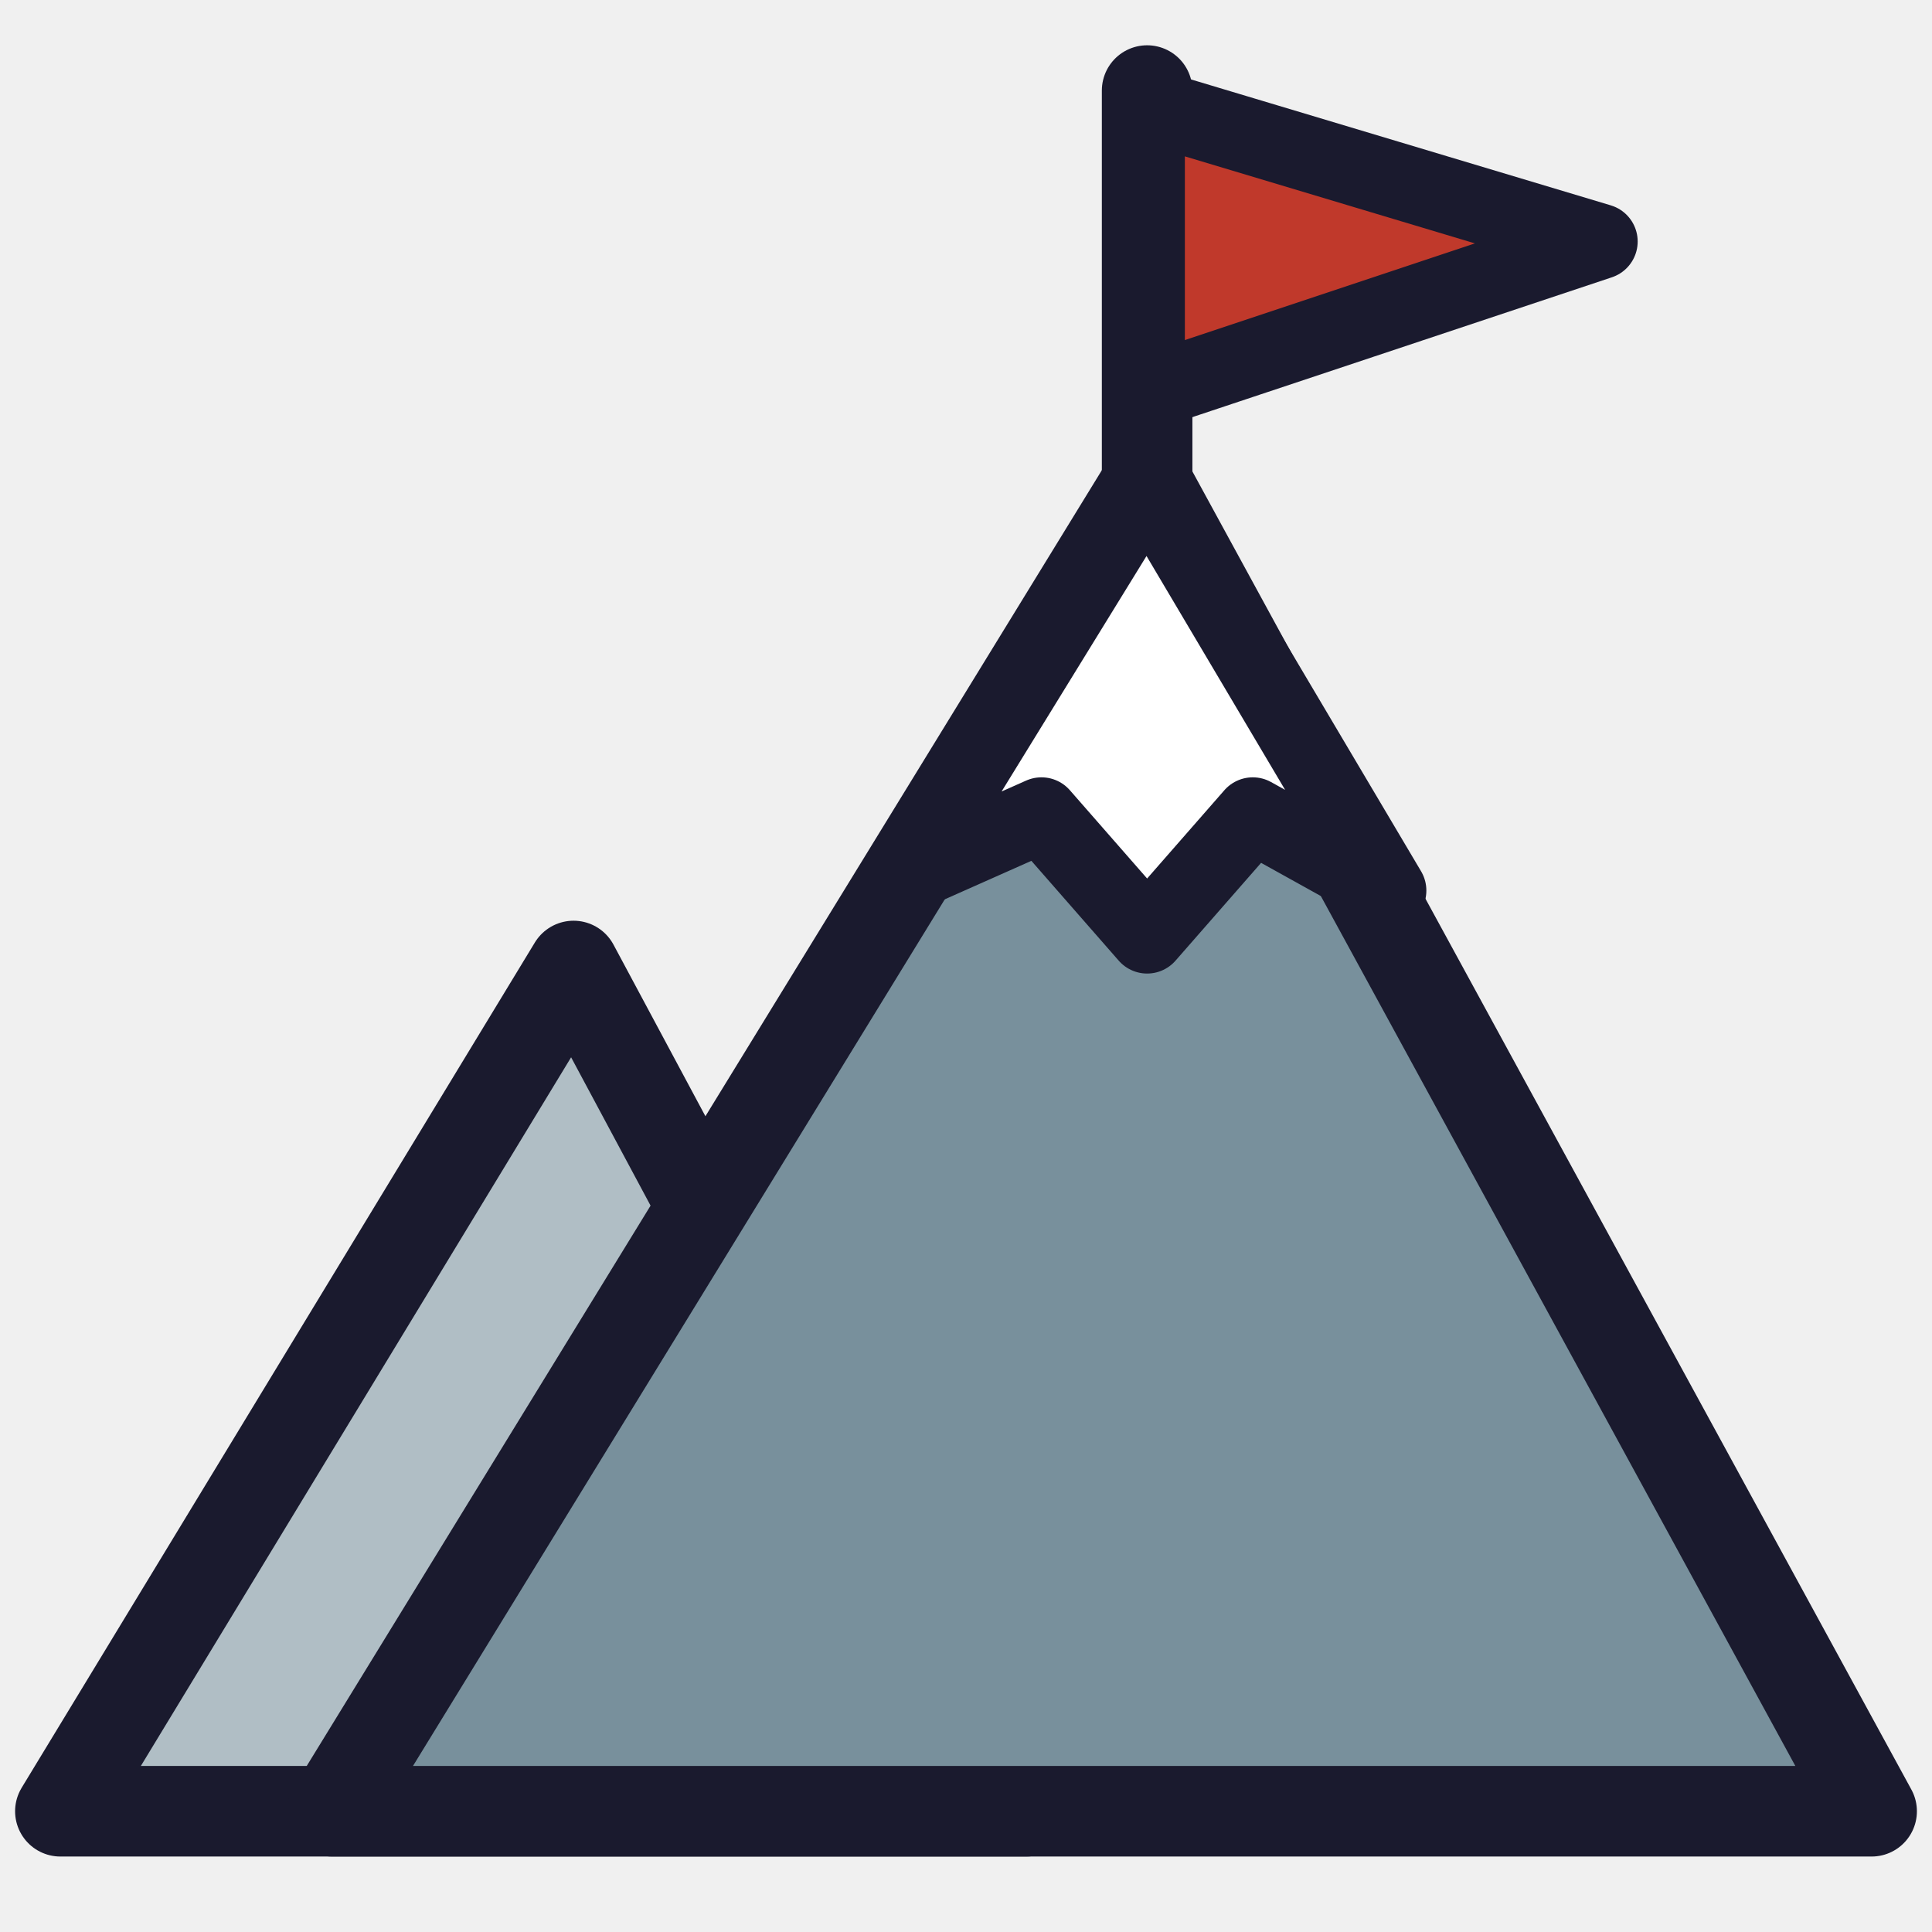
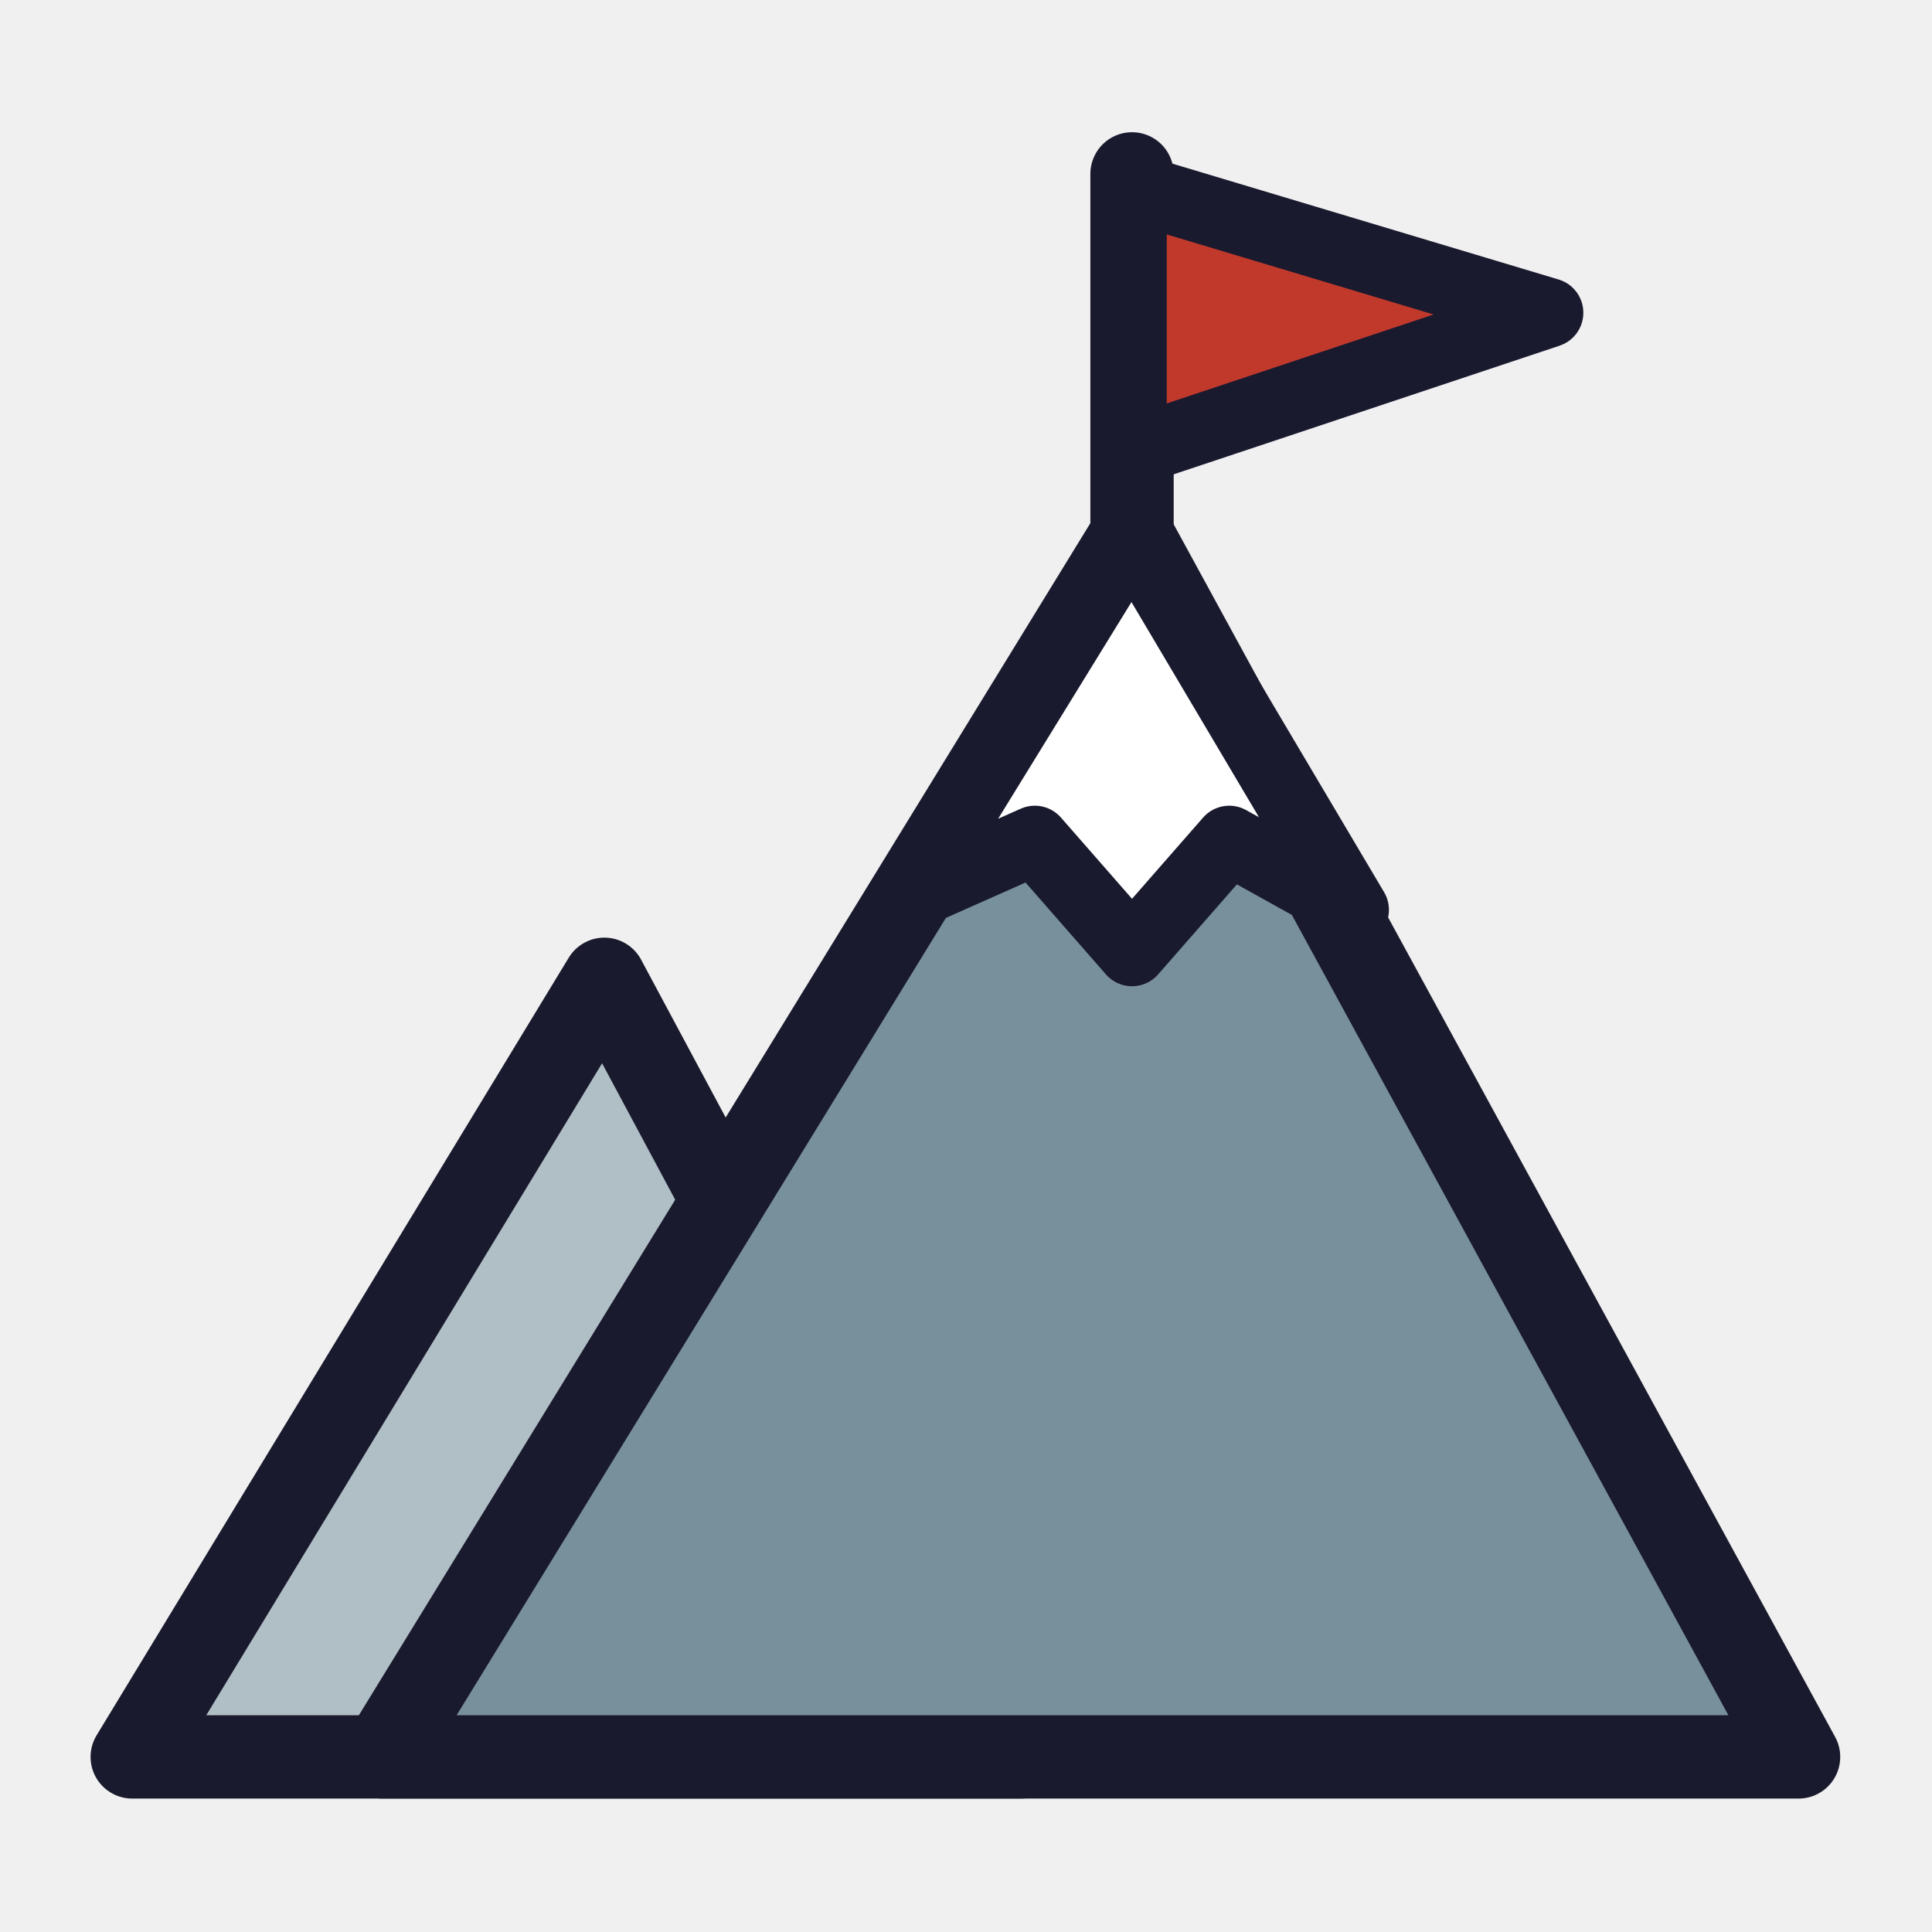
<svg xmlns="http://www.w3.org/2000/svg" viewBox="0 0 64 64" width="64" height="64">
-   <g stroke="#1a1a2e" stroke-width="3" stroke-linecap="round" stroke-linejoin="round">
-     <path d="M2 60l17-28 15 28z" fill="#b0bec5" />
-     <path d="M11 60l27-44 24 44z" fill="#78909c" />
-     <path d="M38 16l-8 13 4.5-2 3.5 4 3.5-4 4.5 2.5z" fill="#ffffff" stroke-width="2.5" />
-     <path d="M38 16V3" fill="none" />
-     <path d="M38 3.5l15 4.5-15 5z" fill="#c0392b" stroke-width="2.5" />
+   <g data-fit="3" transform="translate(2.54 3) scale(0.92)">
+     <g stroke="#1a1a2e" stroke-width="3" stroke-linecap="round" stroke-linejoin="round">
+       <path d="M2 60l17-28 15 28z" fill="#b0bec5" />
+       <path d="M11 60l27-44 24 44z" fill="#78909c" />
+       <path d="M38 16l-8 13 4.5-2 3.5 4 3.5-4 4.5 2.5z" fill="#ffffff" stroke-width="2.5" />
+       <path d="M38 16V3" fill="none" />
+       <path d="M38 3.5l15 4.5-15 5z" fill="#c0392b" stroke-width="2.5" />
+     </g>
  </g>
</svg>
